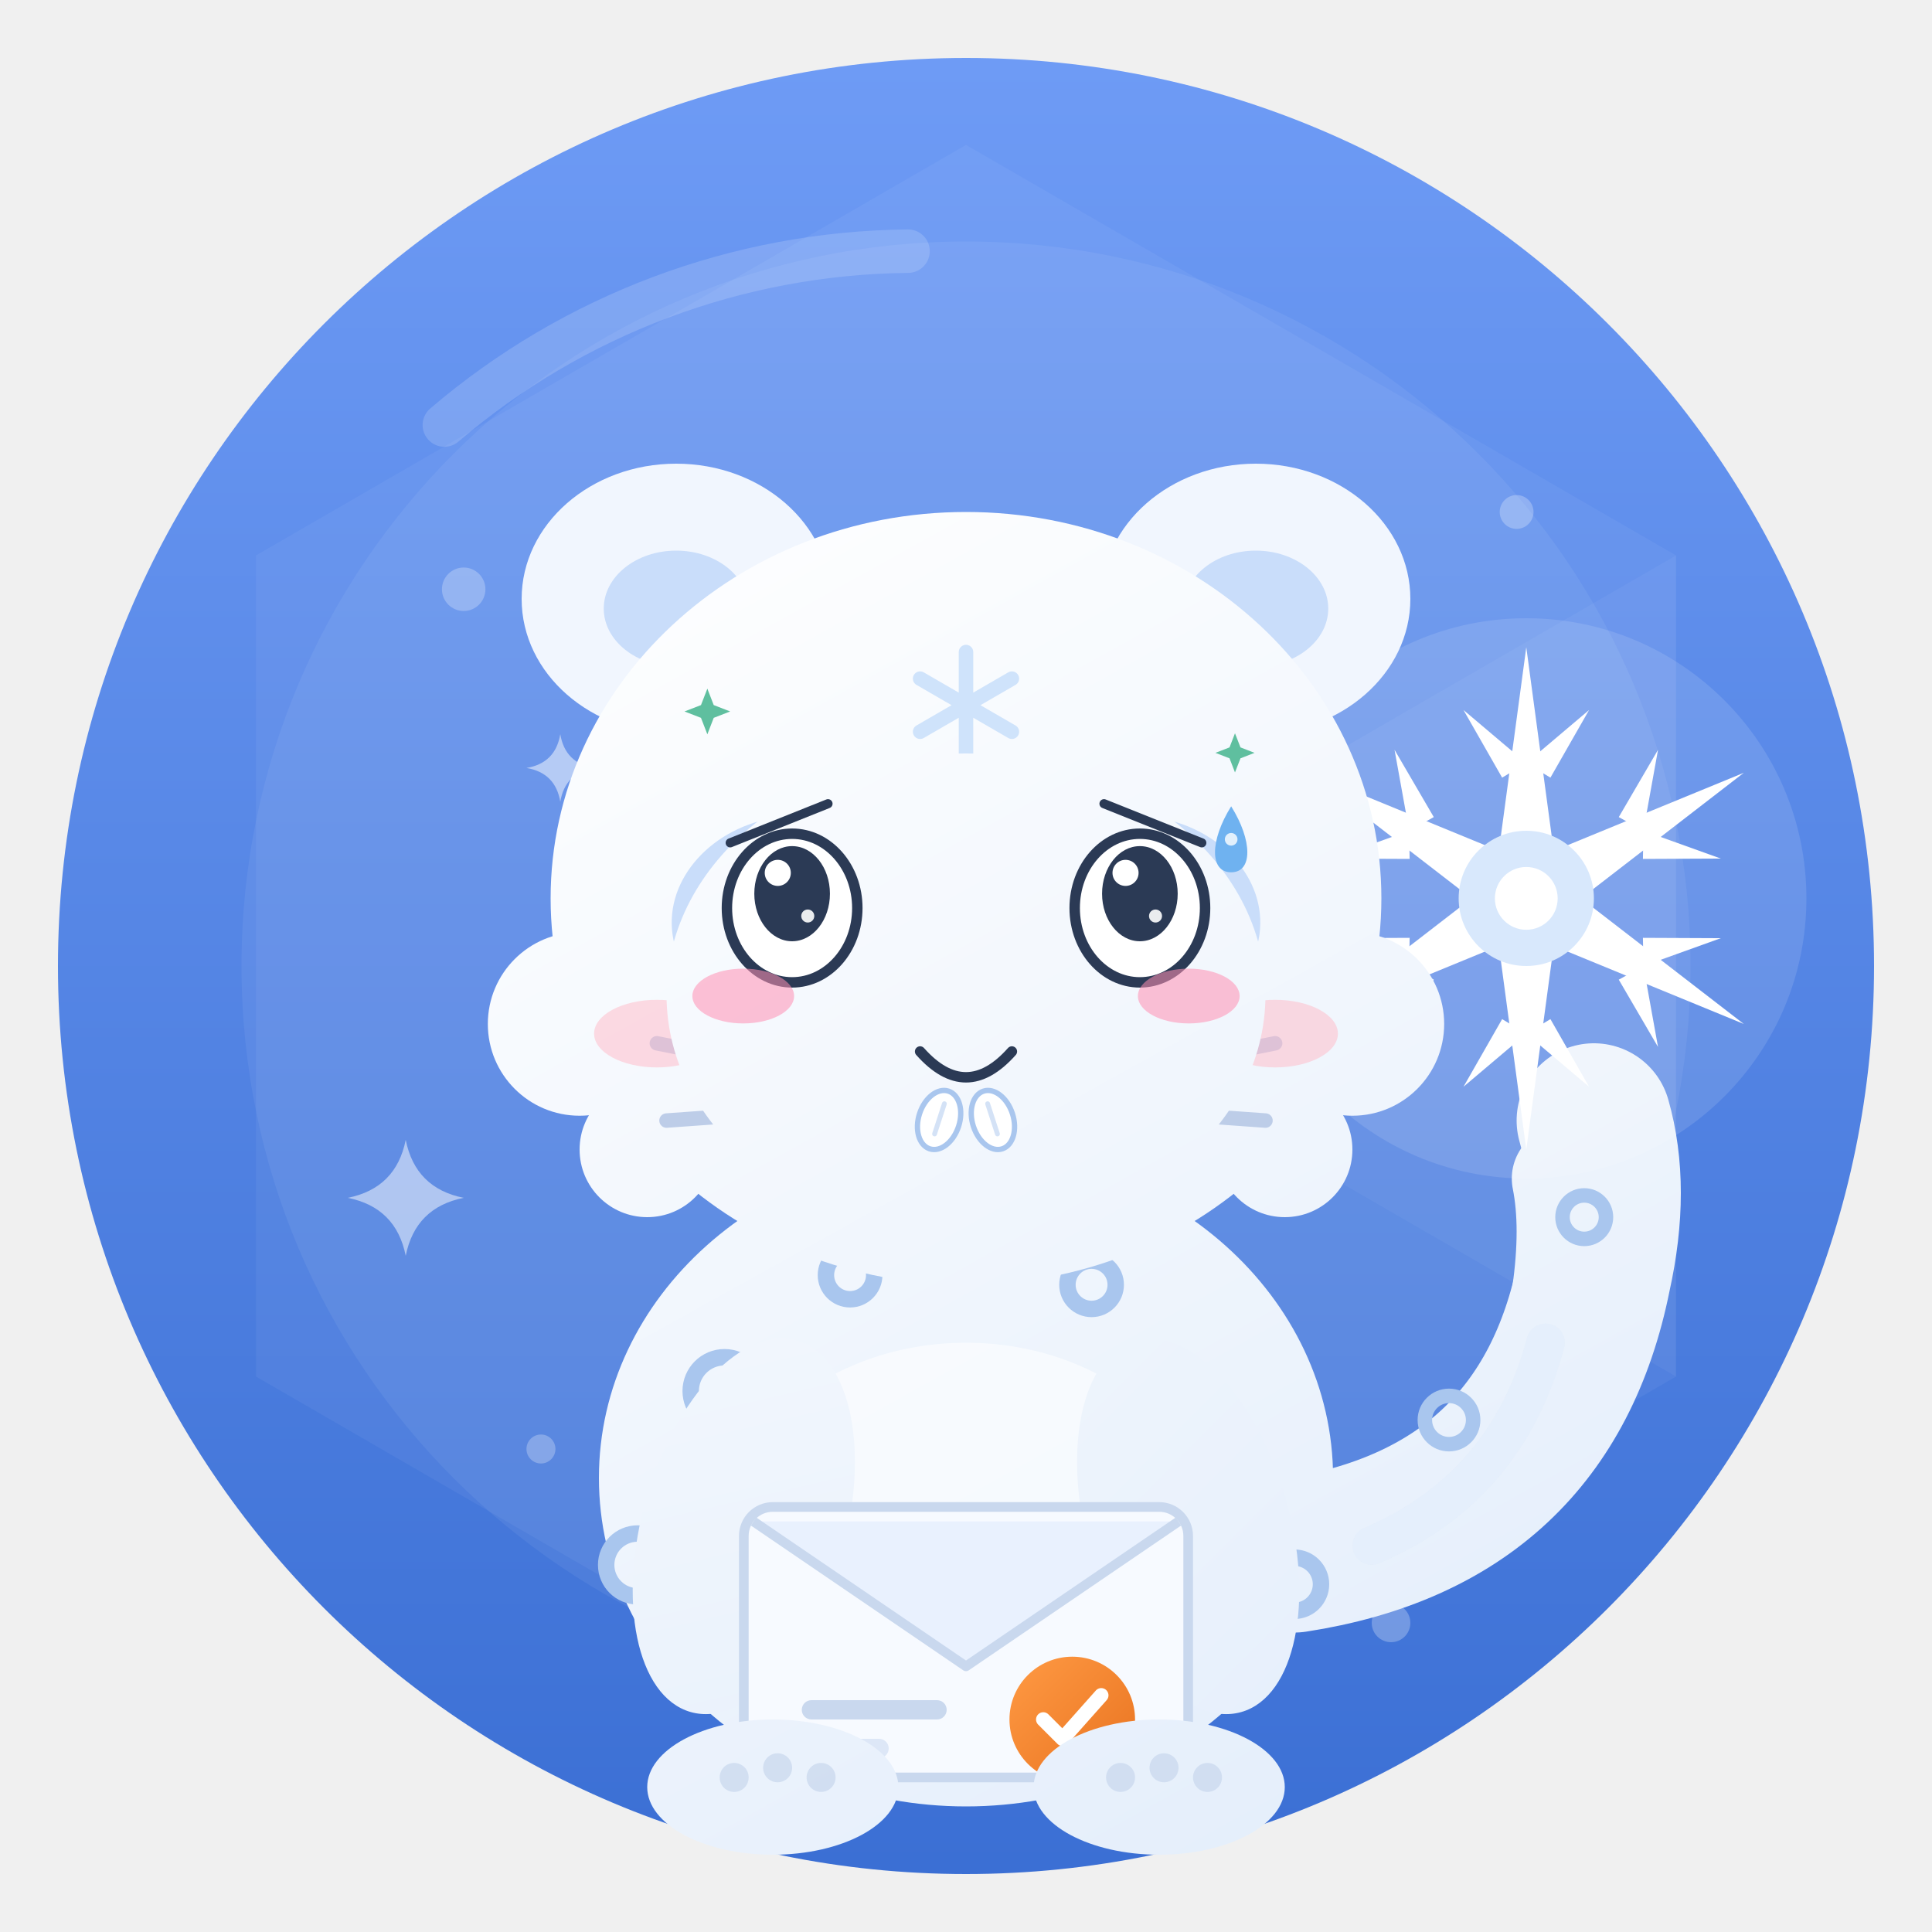
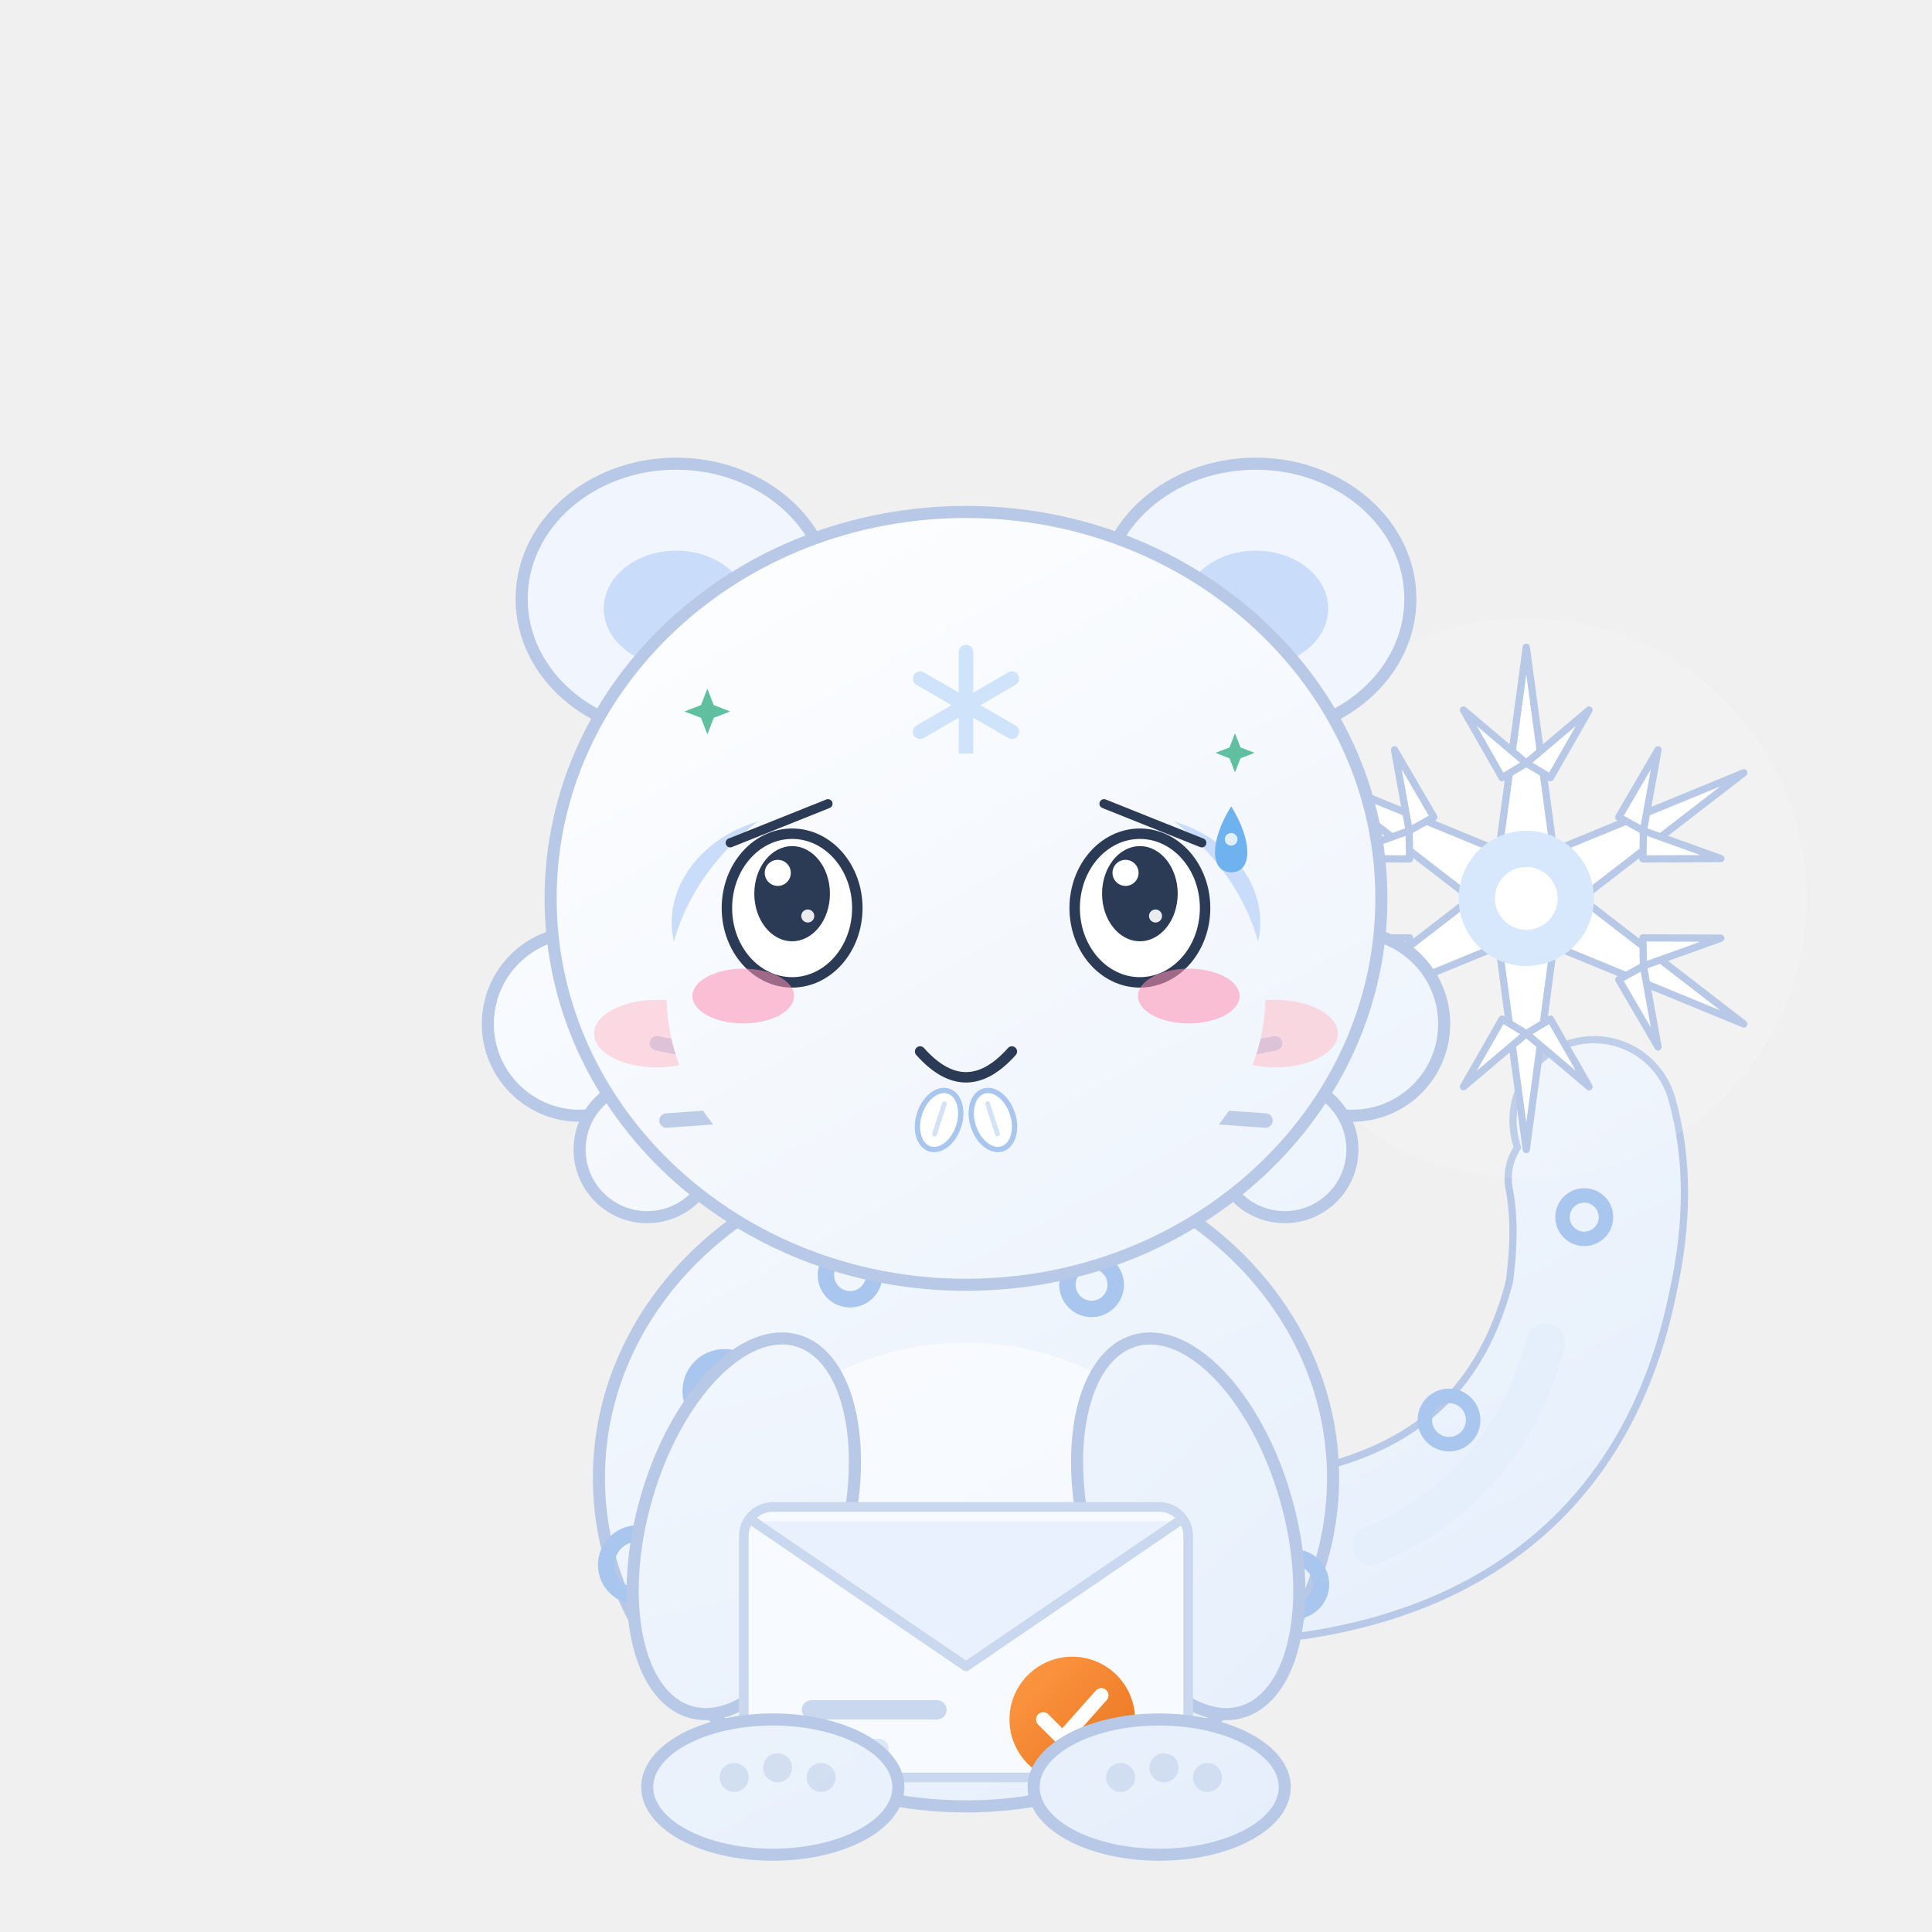
<svg xmlns="http://www.w3.org/2000/svg" viewBox="0 0 400 400" width="400" height="400" role="img" aria-label="霜霜 · 讨好 Pleasing">
  <style>
.ex-motion { animation: ex-nod 1.7s ease-in-out infinite; transform-box: fill-box; transform-origin: 50% 50%; }
.ex-anim-tear { animation: ex-tear 1.8s ease-in infinite; transform-box: fill-box; transform-origin: center; }
.ex-anim-sweat { animation: ex-tear 1.5s ease-in infinite; transform-box: fill-box; transform-origin: center; }
.ex-anim-heart { animation: ex-heart 2.2s ease-out infinite; transform-box: fill-box; transform-origin: center; }
.ex-anim-spark { animation: ex-spark 1.9s ease-in-out infinite; transform-box: fill-box; transform-origin: center; }
.ex-anim-rain { animation: ex-rain 1.4s linear infinite; transform-box: fill-box; transform-origin: center; }
.ex-anim-confetti { animation: ex-confetti 2.4s linear infinite; transform-box: fill-box; transform-origin: center; }
.ex-anim-pulse { animation: ex-pulse 1.6s ease-in-out infinite; transform-box: fill-box; transform-origin: center; }
.ex-anim-knock { animation: ex-knock 0.55s ease-in-out infinite; transform-box: fill-box; transform-origin: center; }
.ex-anim-knockline { animation: ex-knockline 0.55s ease-out infinite; transform-box: fill-box; transform-origin: center; }
.ex-anim-palm { animation: ex-palm 0.9s ease-in-out infinite; transform-box: fill-box; transform-origin: center; }
.ex-anim-steam { animation: ex-steam 1.8s ease-out infinite; transform-box: fill-box; transform-origin: center; }
.ex-anim-shock { animation: ex-shock 0.5s ease-in-out infinite; transform-box: fill-box; transform-origin: center; }
.ex-anim-please { animation: ex-please 1.4s ease-in-out infinite; transform-box: fill-box; transform-origin: center; }
.ex-anim-drift { animation: ex-drift 4.5s ease-in-out infinite; transform-box: fill-box; transform-origin: center; }
@keyframes ex-nod { 0%,100% { transform: translateY(0); } 50% { transform: translateY(4.32px); } }
@keyframes ex-tear { 0% { transform: translateY(0); opacity: 0; } 18% { opacity: 1; } 100% { transform: translateY(14.85px); opacity: 0; } }
@keyframes ex-heart { 0% { transform: translateY(0) scale(.65); opacity: 0; } 20% { opacity: 1; } 100% { transform: translateY(-24.3px) scale(1.15); opacity: 0; } }
@keyframes ex-spark { 0%,100% { transform: scale(.6) rotate(0deg); opacity: .3; } 50% { transform: scale(1.15) rotate(25deg); opacity: 1; } }
@keyframes ex-rain { 0% { transform: translateY(0); opacity: 0; } 20% { opacity: 1; } 100% { transform: translateY(16.2px); opacity: 0; } }
@keyframes ex-confetti { 0% { transform: translateY(-4.72px) rotate(0deg); opacity: 1; } 100% { transform: translateY(21.6px) rotate(200deg); opacity: 0; } }
@keyframes ex-pulse { 0%,100% { transform: scale(1); opacity: .35; } 50% { transform: scale(1.18); opacity: .7; } }
@keyframes ex-knock { 0%,100% { transform: translateX(6.08px); } 35% { transform: translateX(0); } }
@keyframes ex-knockline { 0%,100% { transform: scaleX(.6); opacity: .35; } 35% { transform: scaleX(1); opacity: 1; } }
@keyframes ex-palm { 0%,100% { transform: translateY(0) rotate(0deg); } 50% { transform: translateY(-1.62px) rotate(-4deg); } }
@keyframes ex-steam { 0% { transform: translateY(0); opacity: .7; } 100% { transform: translateY(-12.15px); opacity: 0; } }
@keyframes ex-shock { 0%,100% { transform: scaleX(.7); opacity: .4; } 50% { transform: scaleX(1.25); opacity: 1; } }
@keyframes ex-please { 0%,100% { transform: translateY(0); } 50% { transform: translateY(-2.43px); } }
@keyframes ex-drift { 0%,100% { transform: translateY(0); } 50% { transform: translateY(-2.7px); } }
@media (prefers-reduced-motion: reduce) {
  .ex-motion, [class*="ex-anim-"] { animation: none !important; }
}
</style>
  <g class="ex-motion ex-pleasing">
    <g class="ex-base">
      <defs>
-         <linearGradient id="ice" x1="0" y1="0" x2="0" y2="1">
-           <stop offset="0" stop-color="#6E9BF5" />
-           <stop offset="1" stop-color="#3B6FD4" />
-         </linearGradient>
        <linearGradient id="fur" gradientUnits="userSpaceOnUse" x1="120" y1="96" x2="280" y2="384">
          <stop offset="0" stop-color="#FFFFFF" />
          <stop offset="1" stop-color="#E4EEFB" />
        </linearGradient>
        <linearGradient id="seal" x1="0" y1="0" x2="1" y2="1">
          <stop offset="0" stop-color="#FF9A44" />
          <stop offset="1" stop-color="#E8721F" />
        </linearGradient>
-         <g id="sfArm" fill="#FFFFFF">
+         <g id="sfArm" fill="#FFFFFF" stroke="#B7C9E6" stroke-width="1.5" stroke-linejoin="round">
          <path d="M316 190 L309 186 L316 134 L323 186 Z" />
          <path d="M316 158 L303 147 L311 161 Z" />
          <path d="M316 158 L329 147 L321 161 Z" />
        </g>
      </defs>
-       <circle cx="200" cy="200" r="188" fill="url(#ice)" />
-       <circle cx="200" cy="200" r="150" fill="#FFFFFF" opacity="0.06" />
-       <path d="M200 30 L347 115 L347 285 L200 370 L53 285 L53 115 Z" fill="#FFFFFF" opacity="0.05" />
-       <path d="M200 200 L347 115 L347 285 Z" fill="#FFFFFF" opacity="0.04" />
-       <path d="M92 88 A150 150 0 0 1 188 52" stroke="#FFFFFF" stroke-width="9" fill="none" opacity="0.16" stroke-linecap="round" />
-       <g fill="#FFFFFF" opacity="0.26">
-         <circle cx="96" cy="122" r="4.5" />
-         <circle cx="314" cy="106" r="3.5" />
-         <circle cx="288" cy="336" r="4" />
-         <circle cx="112" cy="300" r="3" />
-       </g>
-       <g fill="#FFFFFF" opacity="0.5">
-         <path d="M84 236 Q86 246 96 248 Q86 250 84 260 Q82 250 72 248 Q82 246 84 236 Z" />
-         <path d="M116 152 Q117 158 123 159 Q117 160 116 166 Q115 160 109 159 Q115 158 116 152 Z" />
-       </g>
+       <path d="M268 322 Q320 314 330 264 Q334 246 330 232" stroke="#B7C9E6" stroke-width="35" fill="none" stroke-linecap="round" />
+       <path d="M272 326 Q314 314 324 268 Q326 254 324 244" stroke="#B7C9E6" stroke-width="25" fill="none" stroke-linecap="round" />
      <path d="M268 322 Q320 314 330 264 Q334 246 330 232" stroke="url(#fur)" stroke-width="32" fill="none" stroke-linecap="round" />
      <path d="M272 326 Q314 314 324 268 Q326 254 324 244" stroke="url(#fur)" stroke-width="22" fill="none" stroke-linecap="round" />
      <path d="M284 320 Q312 308 320 278" stroke="#E4EEFB" stroke-width="8" fill="none" stroke-linecap="round" opacity="0.85" />
      <circle cx="316" cy="186" r="58" fill="#FFFFFF" opacity="0.12" />
      <g>
        <use href="#sfArm" />
        <use href="#sfArm" transform="rotate(60 316 186)" />
        <use href="#sfArm" transform="rotate(120 316 186)" />
        <g transform="rotate(180 316 186)">
          <use href="#sfArm" />
          <use href="#sfArm" transform="rotate(60 316 186)" />
          <use href="#sfArm" transform="rotate(120 316 186)" />
        </g>
      </g>
      <circle cx="316" cy="186" r="14" fill="#D8E8FC" />
      <circle cx="316" cy="186" r="6.5" fill="#FFFFFF" />
      <g fill="none" stroke="#A9C6EE" stroke-width="3">
        <circle cx="300" cy="294" r="5" />
        <circle cx="328" cy="252" r="4.5" />
      </g>
-       <ellipse cx="200" cy="306" rx="76" ry="68" fill="url(#fur)" />
+       <ellipse cx="200" cy="306" rx="76" ry="68" fill="url(#fur)" stroke="#B7C9E6" stroke-width="2.5" />
      <ellipse cx="200" cy="322" rx="52" ry="44" fill="#FFFFFF" opacity="0.55" />
      <g fill="none" stroke="#A9C6EE" stroke-width="3.4">
        <circle cx="150" cy="288" r="7" />
        <circle cx="250" cy="294" r="6" />
        <circle cx="132" cy="324" r="6.5" />
        <circle cx="268" cy="328" r="5.5" />
        <circle cx="176" cy="264" r="5" />
        <circle cx="226" cy="266" r="5" />
      </g>
-       <ellipse cx="154" cy="316" rx="21" ry="40" fill="url(#fur)" transform="rotate(16 154 316)" />
-       <ellipse cx="246" cy="316" rx="21" ry="40" fill="url(#fur)" transform="rotate(-16 246 316)" />
+       <ellipse cx="154" cy="316" rx="21" ry="40" fill="url(#fur)" stroke="#B7C9E6" stroke-width="2.5" transform="rotate(16 154 316)" />
+       <ellipse cx="246" cy="316" rx="21" ry="40" fill="url(#fur)" stroke="#B7C9E6" stroke-width="2.5" transform="rotate(-16 246 316)" />
      <g>
        <rect x="154" y="312" width="92" height="56" rx="6" fill="#F7FAFF" stroke="#C9D8EE" stroke-width="2" />
        <path d="M156 315 L200 345 L244 315" fill="#E9F1FE" stroke="#C9D8EE" stroke-width="2" stroke-linejoin="round" />
        <rect x="166" y="352" width="30" height="4" rx="2" fill="#C9D8EE" />
        <rect x="166" y="360" width="18" height="4" rx="2" fill="#DDE7F7" />
        <circle cx="222" cy="356" r="13" fill="url(#seal)" />
        <path d="M216 356 L220 360 L228 351" stroke="#FFFFFF" stroke-width="3" fill="none" stroke-linecap="round" stroke-linejoin="round" />
      </g>
-       <ellipse cx="160" cy="370" rx="26" ry="14" fill="url(#fur)" />
-       <ellipse cx="240" cy="370" rx="26" ry="14" fill="url(#fur)" />
+       <ellipse cx="160" cy="370" rx="26" ry="14" fill="url(#fur)" stroke="#B7C9E6" stroke-width="2.5" />
+       <ellipse cx="240" cy="370" rx="26" ry="14" fill="url(#fur)" stroke="#B7C9E6" stroke-width="2.5" />
      <g fill="#C9D8EE" opacity="0.75">
        <circle cx="152" cy="368" r="3" />
        <circle cx="161" cy="366" r="3" />
        <circle cx="170" cy="368" r="3" />
        <circle cx="232" cy="368" r="3" />
        <circle cx="241" cy="366" r="3" />
        <circle cx="250" cy="368" r="3" />
      </g>
-       <ellipse cx="140" cy="124" rx="32" ry="28" fill="#F1F6FE" />
-       <ellipse cx="260" cy="124" rx="32" ry="28" fill="#F1F6FE" />
+       <ellipse cx="140" cy="124" rx="32" ry="28" fill="#F1F6FE" stroke="#B7C9E6" stroke-width="2.5" />
+       <ellipse cx="260" cy="124" rx="32" ry="28" fill="#F1F6FE" stroke="#B7C9E6" stroke-width="2.5" />
      <ellipse cx="140" cy="126" rx="15" ry="12" fill="#C9DDFA" />
      <ellipse cx="260" cy="126" rx="15" ry="12" fill="#C9DDFA" />
-       <ellipse cx="200" cy="186" rx="86" ry="80" fill="url(#fur)" />
-       <circle cx="120" cy="212" r="19" fill="url(#fur)" />
-       <circle cx="280" cy="212" r="19" fill="url(#fur)" />
-       <circle cx="134" cy="238" r="14" fill="url(#fur)" />
-       <circle cx="266" cy="238" r="14" fill="url(#fur)" />
+       <circle cx="120" cy="212" r="19" fill="url(#fur)" stroke="#B7C9E6" stroke-width="2.5" />
+       <circle cx="280" cy="212" r="19" fill="url(#fur)" stroke="#B7C9E6" stroke-width="2.5" />
+       <circle cx="134" cy="238" r="14" fill="url(#fur)" stroke="#B7C9E6" stroke-width="2.5" />
+       <circle cx="266" cy="238" r="14" fill="url(#fur)" stroke="#B7C9E6" stroke-width="2.5" />
+       <ellipse cx="200" cy="186" rx="86" ry="80" fill="url(#fur)" stroke="#B7C9E6" stroke-width="2.5" />
      <g stroke="#CFE3FB" stroke-width="3" stroke-linecap="round" fill="none">
        <path d="M200 135 V157 M190.5 140.5 L209.5 151.5 M190.5 151.5 L209.5 140.5" />
      </g>
      <ellipse cx="164" cy="190" rx="25" ry="21" fill="#C9DDFA" transform="rotate(-8 164 190)" />
      <ellipse cx="236" cy="190" rx="25" ry="21" fill="#C9DDFA" transform="rotate(8 236 190)" />
      <circle cx="164" cy="188" r="13.5" fill="#FFFFFF" />
      <circle cx="236" cy="188" r="13.5" fill="#FFFFFF" />
      <circle cx="167" cy="190" r="9.5" fill="#5B8DEF" />
      <circle cx="233" cy="190" r="9.5" fill="#5B8DEF" />
      <circle cx="168" cy="191" r="5.5" fill="#16233A" />
      <circle cx="232" cy="191" r="5.5" fill="#16233A" />
      <circle cx="163" cy="185" r="4" fill="#FFFFFF" />
      <circle cx="172" cy="196" r="1.8" fill="#FFFFFF" />
      <circle cx="237" cy="185" r="4" fill="#FFFFFF" />
      <circle cx="228" cy="196" r="1.8" fill="#FFFFFF" />
      <path d="M192 212 Q200 205 208 212 Q205 223 200 223 Q195 223 192 212 Z" fill="#2B3A55" />
      <path d="M186 228 Q194 238 200 229 Q206 238 214 228" stroke="#2B3A55" stroke-width="3.6" fill="none" stroke-linecap="round" stroke-linejoin="round" />
      <g stroke="#B7C9E6" stroke-width="3" stroke-linecap="round" opacity="0.9">
        <path d="M166 222 L136 216" />
        <path d="M166 230 L138 232" />
        <path d="M234 222 L264 216" />
        <path d="M234 230 L262 232" />
      </g>
      <ellipse cx="136" cy="214" rx="13" ry="7" fill="#FFB8C6" opacity="0.5" />
      <ellipse cx="264" cy="214" rx="13" ry="7" fill="#FFB8C6" opacity="0.5" />
    </g>
    <g class="ex-face">
      <ellipse cx="200" cy="206" rx="62" ry="50" fill="url(#fur)" />
      <path d="M 151.18,174.5 L 171.43,166.4" stroke="#2B3A55" stroke-width="1.89" stroke-linecap="round" />
      <path d="M 248.82,174.5 L 228.57,166.4" stroke="#2B3A55" stroke-width="1.89" stroke-linecap="round" />
      <ellipse cx="164" cy="188" rx="13.5" ry="15.39" fill="#FFFFFF" stroke="#2B3A55" stroke-width="2.16" />
      <ellipse cx="164" cy="185.03" rx="7.83" ry="9.85" fill="#2B3A55" />
      <circle cx="161.03" cy="180.72" r="2.7" fill="#FFFFFF" />
      <circle cx="167.24" cy="189.65" r="1.35" fill="#FFFFFF" opacity=".9" />
      <ellipse cx="236" cy="188" rx="13.5" ry="15.39" fill="#FFFFFF" stroke="#2B3A55" stroke-width="2.16" />
      <ellipse cx="236" cy="185.03" rx="7.83" ry="9.85" fill="#2B3A55" />
      <circle cx="233.03" cy="180.72" r="2.7" fill="#FFFFFF" />
      <circle cx="239.24" cy="189.65" r="1.35" fill="#FFFFFF" opacity=".9" />
      <path d="M 190.5,217.7 Q 200,228.39 209.5,217.7" fill="none" stroke="#2B3A55" stroke-width="2.16" stroke-linecap="round" />
      <ellipse cx="153.88" cy="206.22" rx="10.53" ry="5.67" fill="#FF8FB3" opacity="0.55" />
      <ellipse cx="246.12" cy="206.22" rx="10.53" ry="5.67" fill="#FF8FB3" opacity="0.55" />
      <g transform="translate(0 0)">
        <path class="ex-anim-sweat" style="animation-delay:0.2s" d="M 254.9,166.94 C 259.36,174.07 259.36,180.6 254.9,180.6 C 250.44,180.6 250.44,174.07 254.9,166.94 Z" fill="#6FB2F0" />
        <circle cx="254.9" cy="173.77" r="1.31" fill="#FFFFFF" opacity=".8" />
      </g>
      <path class="ex-anim-spark" style="animation-delay:0.3s" d="M 146.45,142.58 L 147.77,145.98 L 151.17,147.3 L 147.77,148.62 L 146.45,152.03 L 145.13,148.62 L 141.72,147.3 L 145.13,145.98 Z" fill="#5FBF9F" />
      <path class="ex-anim-spark" style="animation-delay:0.8s" d="M 255.69,151.82 L 256.83,154.74 L 259.74,155.87 L 256.83,157 L 255.69,159.92 L 254.56,157 L 251.64,155.87 L 254.56,154.74 Z" fill="#5FBF9F" />
      <g transform="translate(194.43 231.88) rotate(18)">
        <g class="ex-anim-please">
          <ellipse rx="4.25" ry="6.28" fill="#FFFFFF" stroke="#A9C6EE" stroke-width="1.1" />
          <path d="M 0,-3.54 L 0,3.04" stroke="#A9C6EE" stroke-width="1" stroke-linecap="round" opacity=".5" />
        </g>
      </g>
      <g transform="translate(205.57 231.88) rotate(-18)">
        <g class="ex-anim-please">
          <ellipse rx="4.25" ry="6.28" fill="#FFFFFF" stroke="#A9C6EE" stroke-width="1.1" />
          <path d="M 0,-3.54 L 0,3.04" stroke="#A9C6EE" stroke-width="1" stroke-linecap="round" opacity=".5" />
        </g>
      </g>
    </g>
  </g>
</svg>
